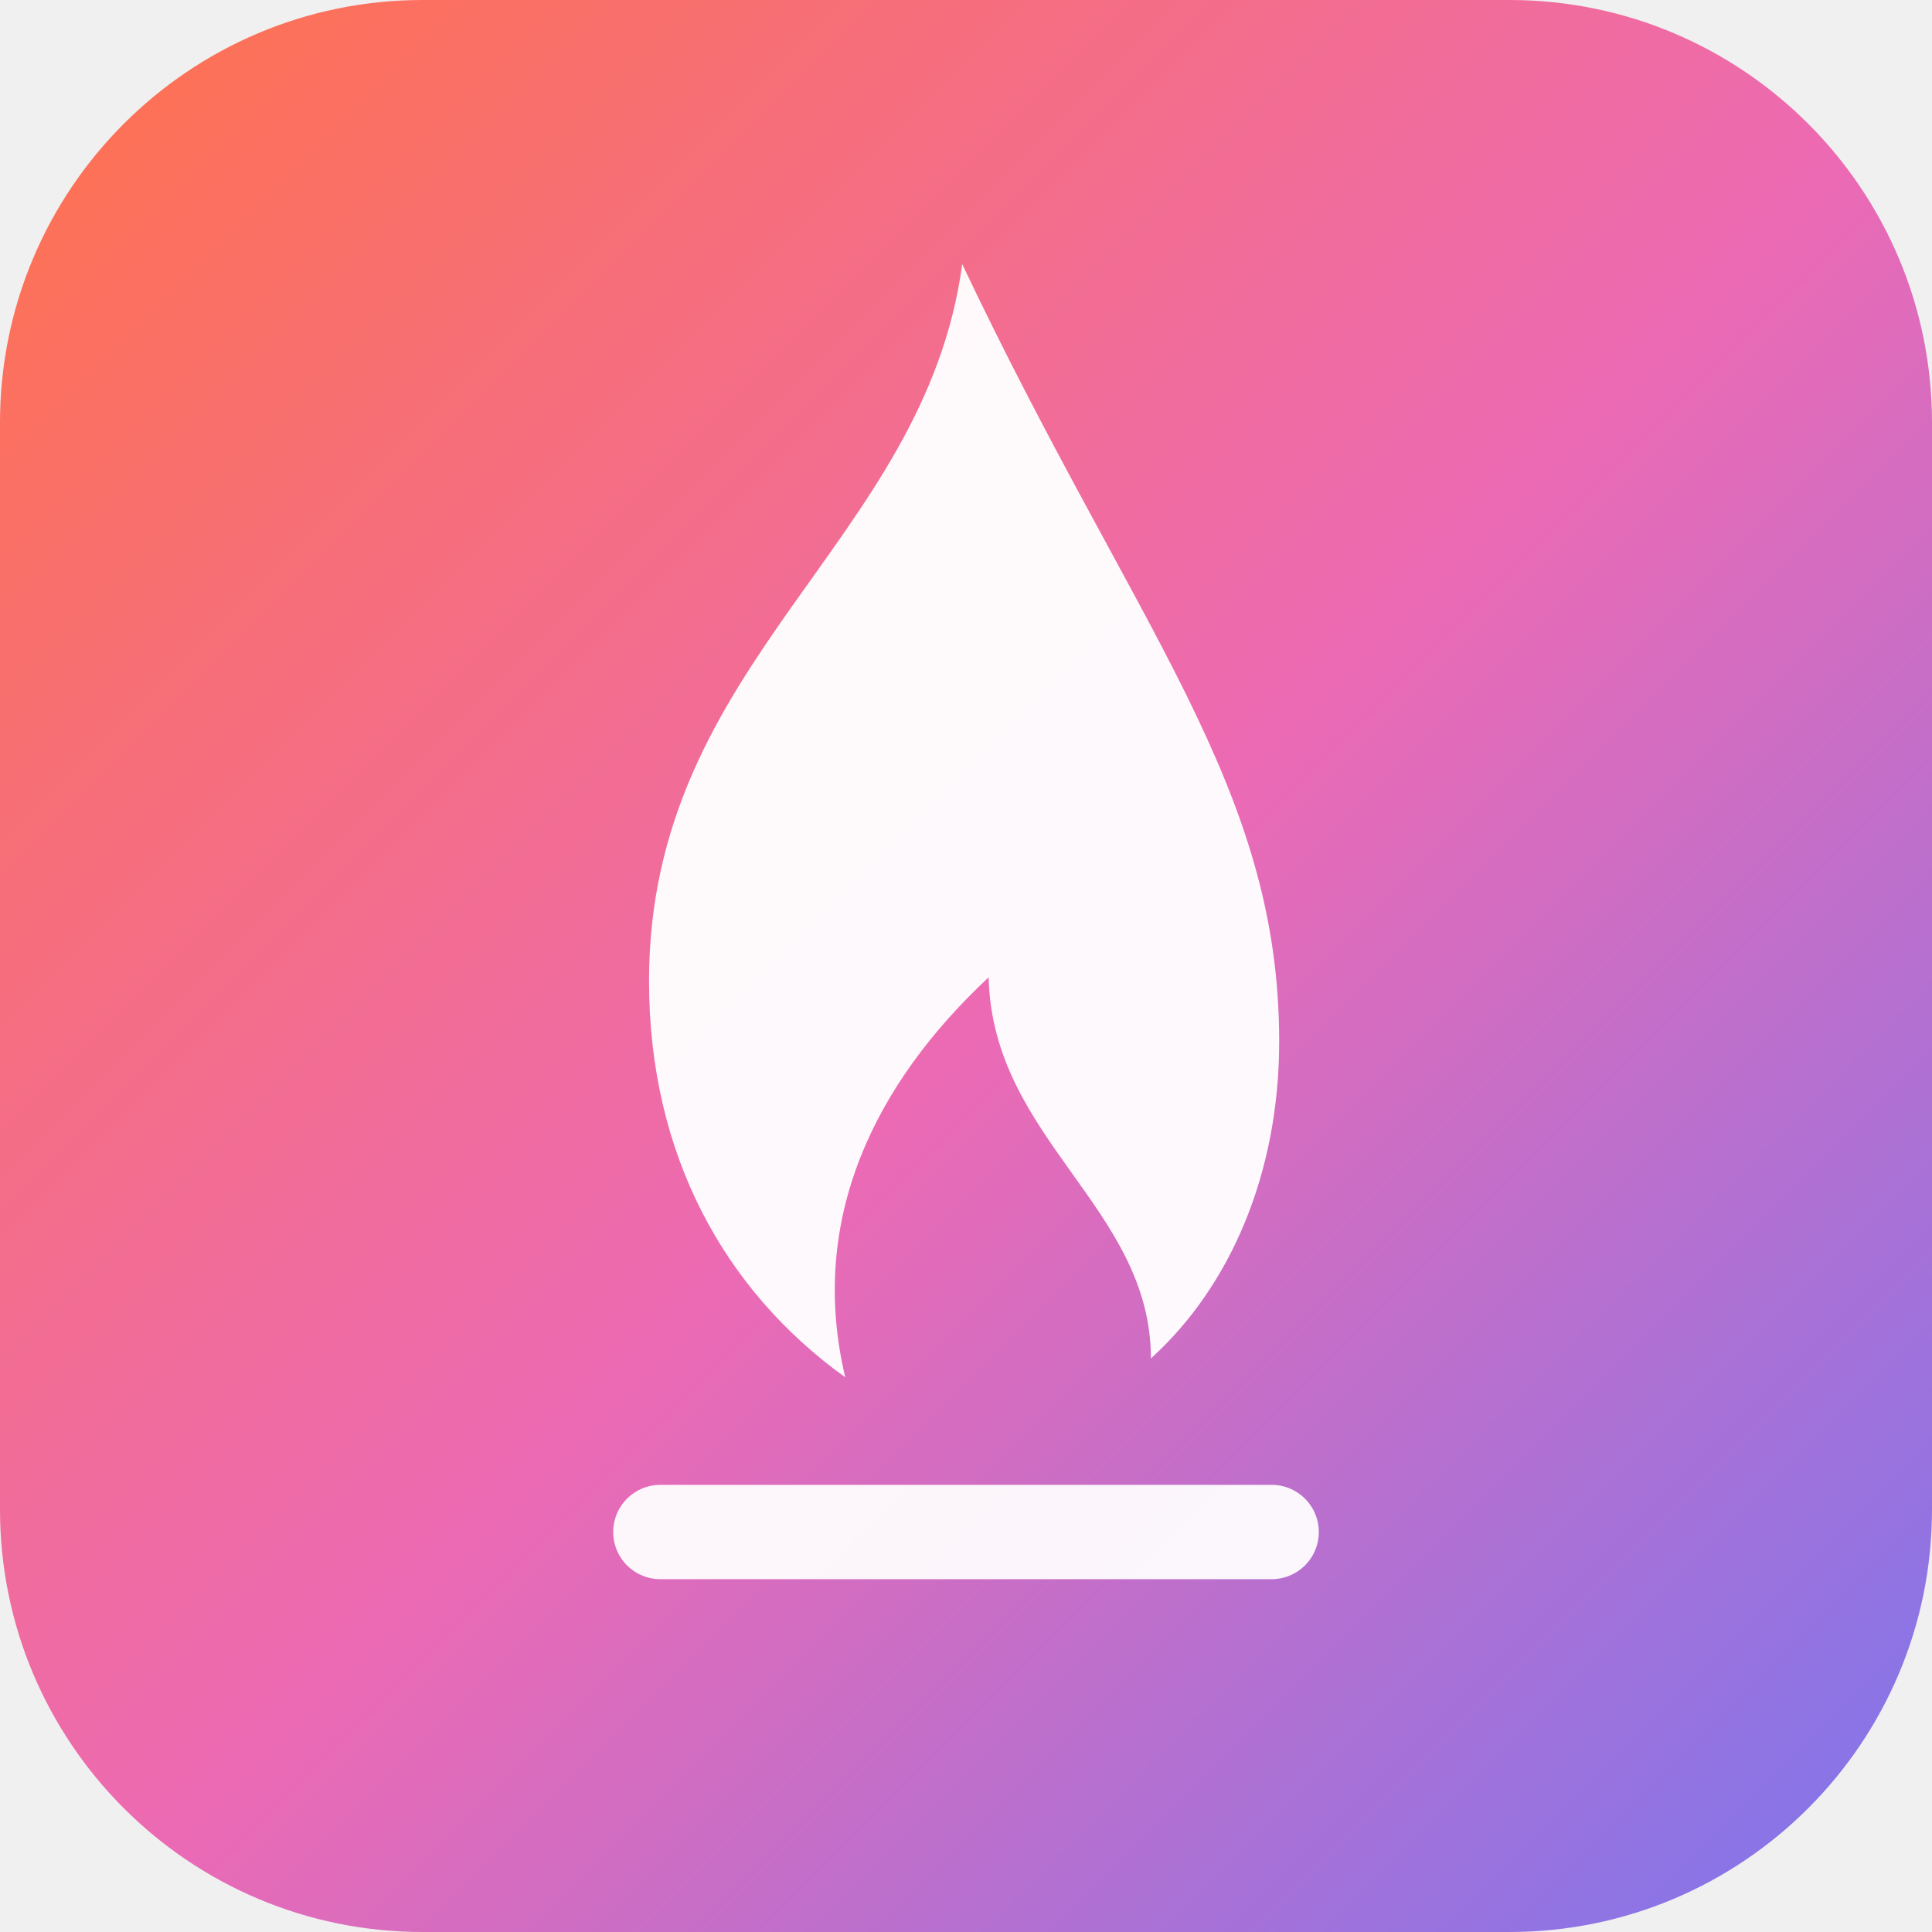
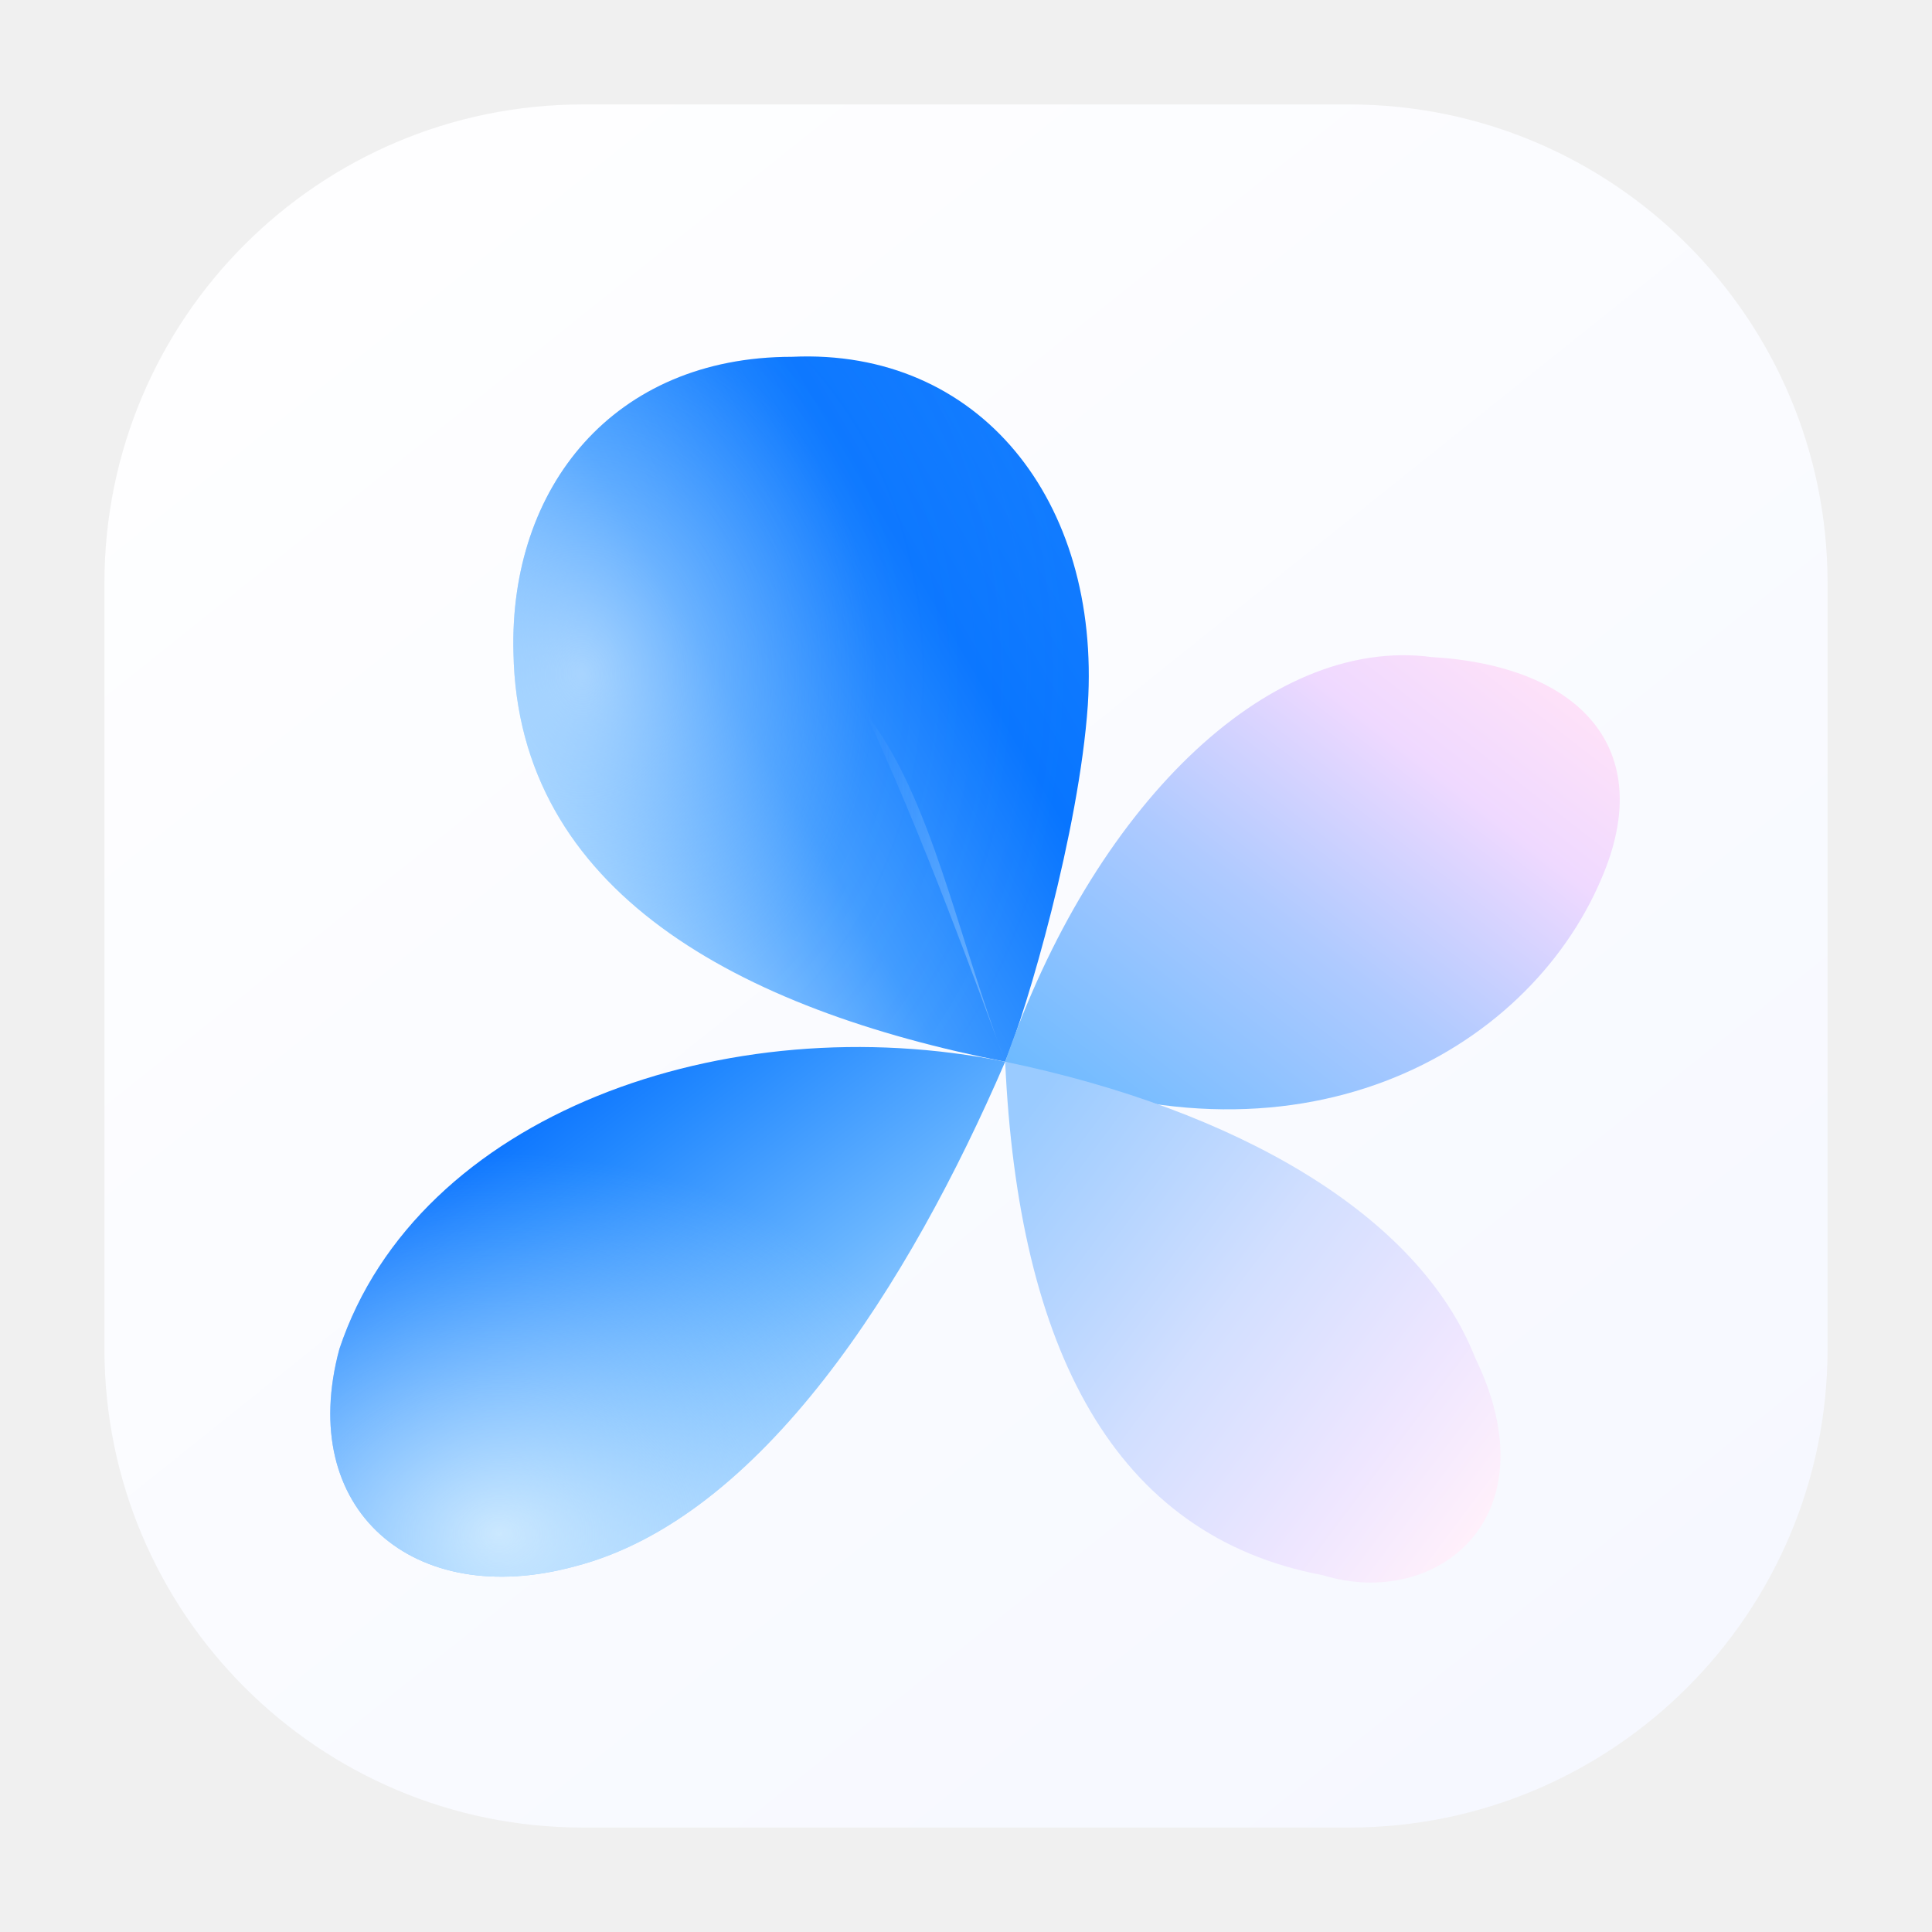
- <svg xmlns="http://www.w3.org/2000/svg" viewBox="0 0 512 512">
+ <svg xmlns="http://www.w3.org/2000/svg" width="1024" height="1024" viewBox="55 42 444 444">
  <defs>
-     <linearGradient id="bg" x1="0" y1="0" x2="1" y2="1">
-       <stop stop-color="#ff7249" />
-       <stop offset=".52" stop-color="#ec6ab4" />
-       <stop offset="1" stop-color="#7976ef" />
+     <linearGradient id="blue" x1=".16" y1=".8" x2=".94" y2=".24" gradientUnits="objectBoundingBox">
+       <stop stop-color="#a7d6ff" />
+       <stop offset=".38" stop-color="#409bff" />
+       <stop offset=".76" stop-color="#0875ff" />
+       <stop offset="1" stop-color="#117bff" />
    </linearGradient>
+     <radialGradient id="blueGlow" cx=".12" cy=".45" r=".85">
+       <stop stop-color="#c4e3ff" stop-opacity=".64" />
+       <stop offset=".6" stop-color="#78baff" stop-opacity=".06" />
+       <stop offset="1" stop-color="#78baff" stop-opacity="0" />
+     </radialGradient>
+     <linearGradient id="pink" x1="0" y1=".9" x2=".9" y2=".05">
+       <stop stop-color="#6dbaff" />
+       <stop offset=".44" stop-color="#afcaff" />
+       <stop offset=".77" stop-color="#efd9ff" />
+       <stop offset="1" stop-color="#ffe2f8" />
+     </linearGradient>
+     <linearGradient id="lilac" x1="0" y1=".15" x2=".95" y2=".9">
+       <stop stop-color="#9acbff" />
+       <stop offset=".46" stop-color="#d2dfff" />
+       <stop offset=".78" stop-color="#eee6ff" />
+       <stop offset="1" stop-color="#fff0fb" />
+     </linearGradient>
+     <linearGradient id="leftBlue" x1=".1" y1=".2" x2=".76" y2=".88">
+       <stop stop-color="#006aff" />
+       <stop offset=".24" stop-color="#2389ff" />
+       <stop offset=".62" stop-color="#67b4ff" />
+       <stop offset="1" stop-color="#b7deff" />
+     </linearGradient>
+     <radialGradient id="leftGlow" cx=".25" cy=".92" r=".72">
+       <stop stop-color="#e2f4ff" stop-opacity=".8" />
+       <stop offset="1" stop-color="#9ccfff" stop-opacity="0" />
+     </radialGradient>
+     <linearGradient id="fold" x1="0" y1="0" x2="1" y2="0">
+       <stop stop-color="#d9edff" stop-opacity="0" />
+       <stop offset="1" stop-color="#daf1ff" stop-opacity=".64" />
+     </linearGradient>
+     <linearGradient id="tile" x2=".8" y2="1">
+       <stop stop-color="#ffffff" />
+       <stop offset="1" stop-color="#f6f8ff" />
+     </linearGradient>
+     <linearGradient id="dark" x2=".7" y2="1">
+       <stop stop-color="#111b2c" />
+       <stop offset="1" stop-color="#080e19" />
+     </linearGradient>
+     <linearGradient id="wash" x2=".9" y2="1">
+       <stop stop-color="#f8faff" />
+       <stop offset=".55" stop-color="#eff6ff" />
+       <stop offset="1" stop-color="#d7e6ff" />
+     </linearGradient>
+     <linearGradient id="barBlue">
+       <stop stop-color="#0875ff" />
+       <stop offset="1" stop-color="#e5f0ff" />
+     </linearGradient>
+     <linearGradient id="barPink">
+       <stop stop-color="#674aff" />
+       <stop offset="1" stop-color="#fff0fb" />
+     </linearGradient>
+     <filter id="shadow" x="-50%" y="-50%" width="200%" height="220%">
+       <feDropShadow dx="0" dy="16" stdDeviation="17" flood-color="#7aa6e3" flood-opacity=".23" />
+     </filter>
+     <filter id="blur">
+       <feGaussianBlur stdDeviation="24" />
+     </filter>
+     <g id="mark">
+       <path id="top" d="M286 286 C225 274 174 247 173 192 C172 154 196 124 237 124 C280 122 308 157 305 204 C303 233 291 274 286 286Z" fill="url(#blue)" />
+       <path d="M286 286 C225 274 174 247 173 192 C172 154 196 124 237 124 C280 122 308 157 305 204 C303 233 291 274 286 286Z" fill="url(#blueGlow)" />
+       <path d="M286 286 C275 257 269 225 254 206 C267 234 279 267 286 286Z" fill="url(#fold)" opacity=".6" />
+       <path d="M286 286 C306 228 346 188 384 193 C418 195 436 214 423 244 C406 284 353 314 286 286Z" fill="url(#pink)" />
+       <path d="M286 286 C339 297 381 321 394 354 C412 391 385 412 359 404 C311 395 289 352 286 286Z" fill="url(#lilac)" />
+       <path id="left" d="M286 286 C264 337 230 391 187 402 C150 412 123 389 133 352 C151 298 222 273 286 286Z" fill="url(#leftBlue)" />
+       <path d="M286 286 C264 337 230 391 187 402 C150 412 123 389 133 352 C151 298 222 273 286 286Z" fill="url(#leftGlow)" />
+     </g>
+     <g id="outline" fill="none" stroke="#635bff" stroke-width="5" stroke-linejoin="round">
+       <path d="M286 286 C225 274 174 247 173 192 C172 154 196 124 237 124 C280 122 308 157 305 204 C303 233 291 274 286 286Z M286 286 C306 228 346 188 384 193 C418 195 436 214 423 244 C406 284 353 314 286 286Z M286 286 C339 297 381 321 394 354 C412 391 385 412 359 404 C311 395 289 352 286 286Z M286 286 C264 337 230 391 187 402 C150 412 123 389 133 352 C151 298 222 273 286 286Z" />
+     </g>
+     <g id="app">
+       <rect x="79" y="66" width="396" height="396" rx="110" fill="url(#tile)" />
+       <use href="#mark" />
+     </g>
+     <filter id="mono">
+       <feColorMatrix type="saturate" values="0" />
+     </filter>
  </defs>
-   <rect width="512" height="512" rx="112" fill="url(#bg)" />
-   <path d="M255 70c-10 74-83 105-83 190 0 46 20 82 52 105-10-42 8-78 38-106 1 43 43 61 43 101 21-19 34-49 34-84 0-68-38-109-84-206Z" fill="#fff" opacity=".96" />
-   <path d="M175 406h162" stroke="#fff" stroke-width="25" stroke-linecap="round" opacity=".94" />
+   <use href="#app" />
</svg>
